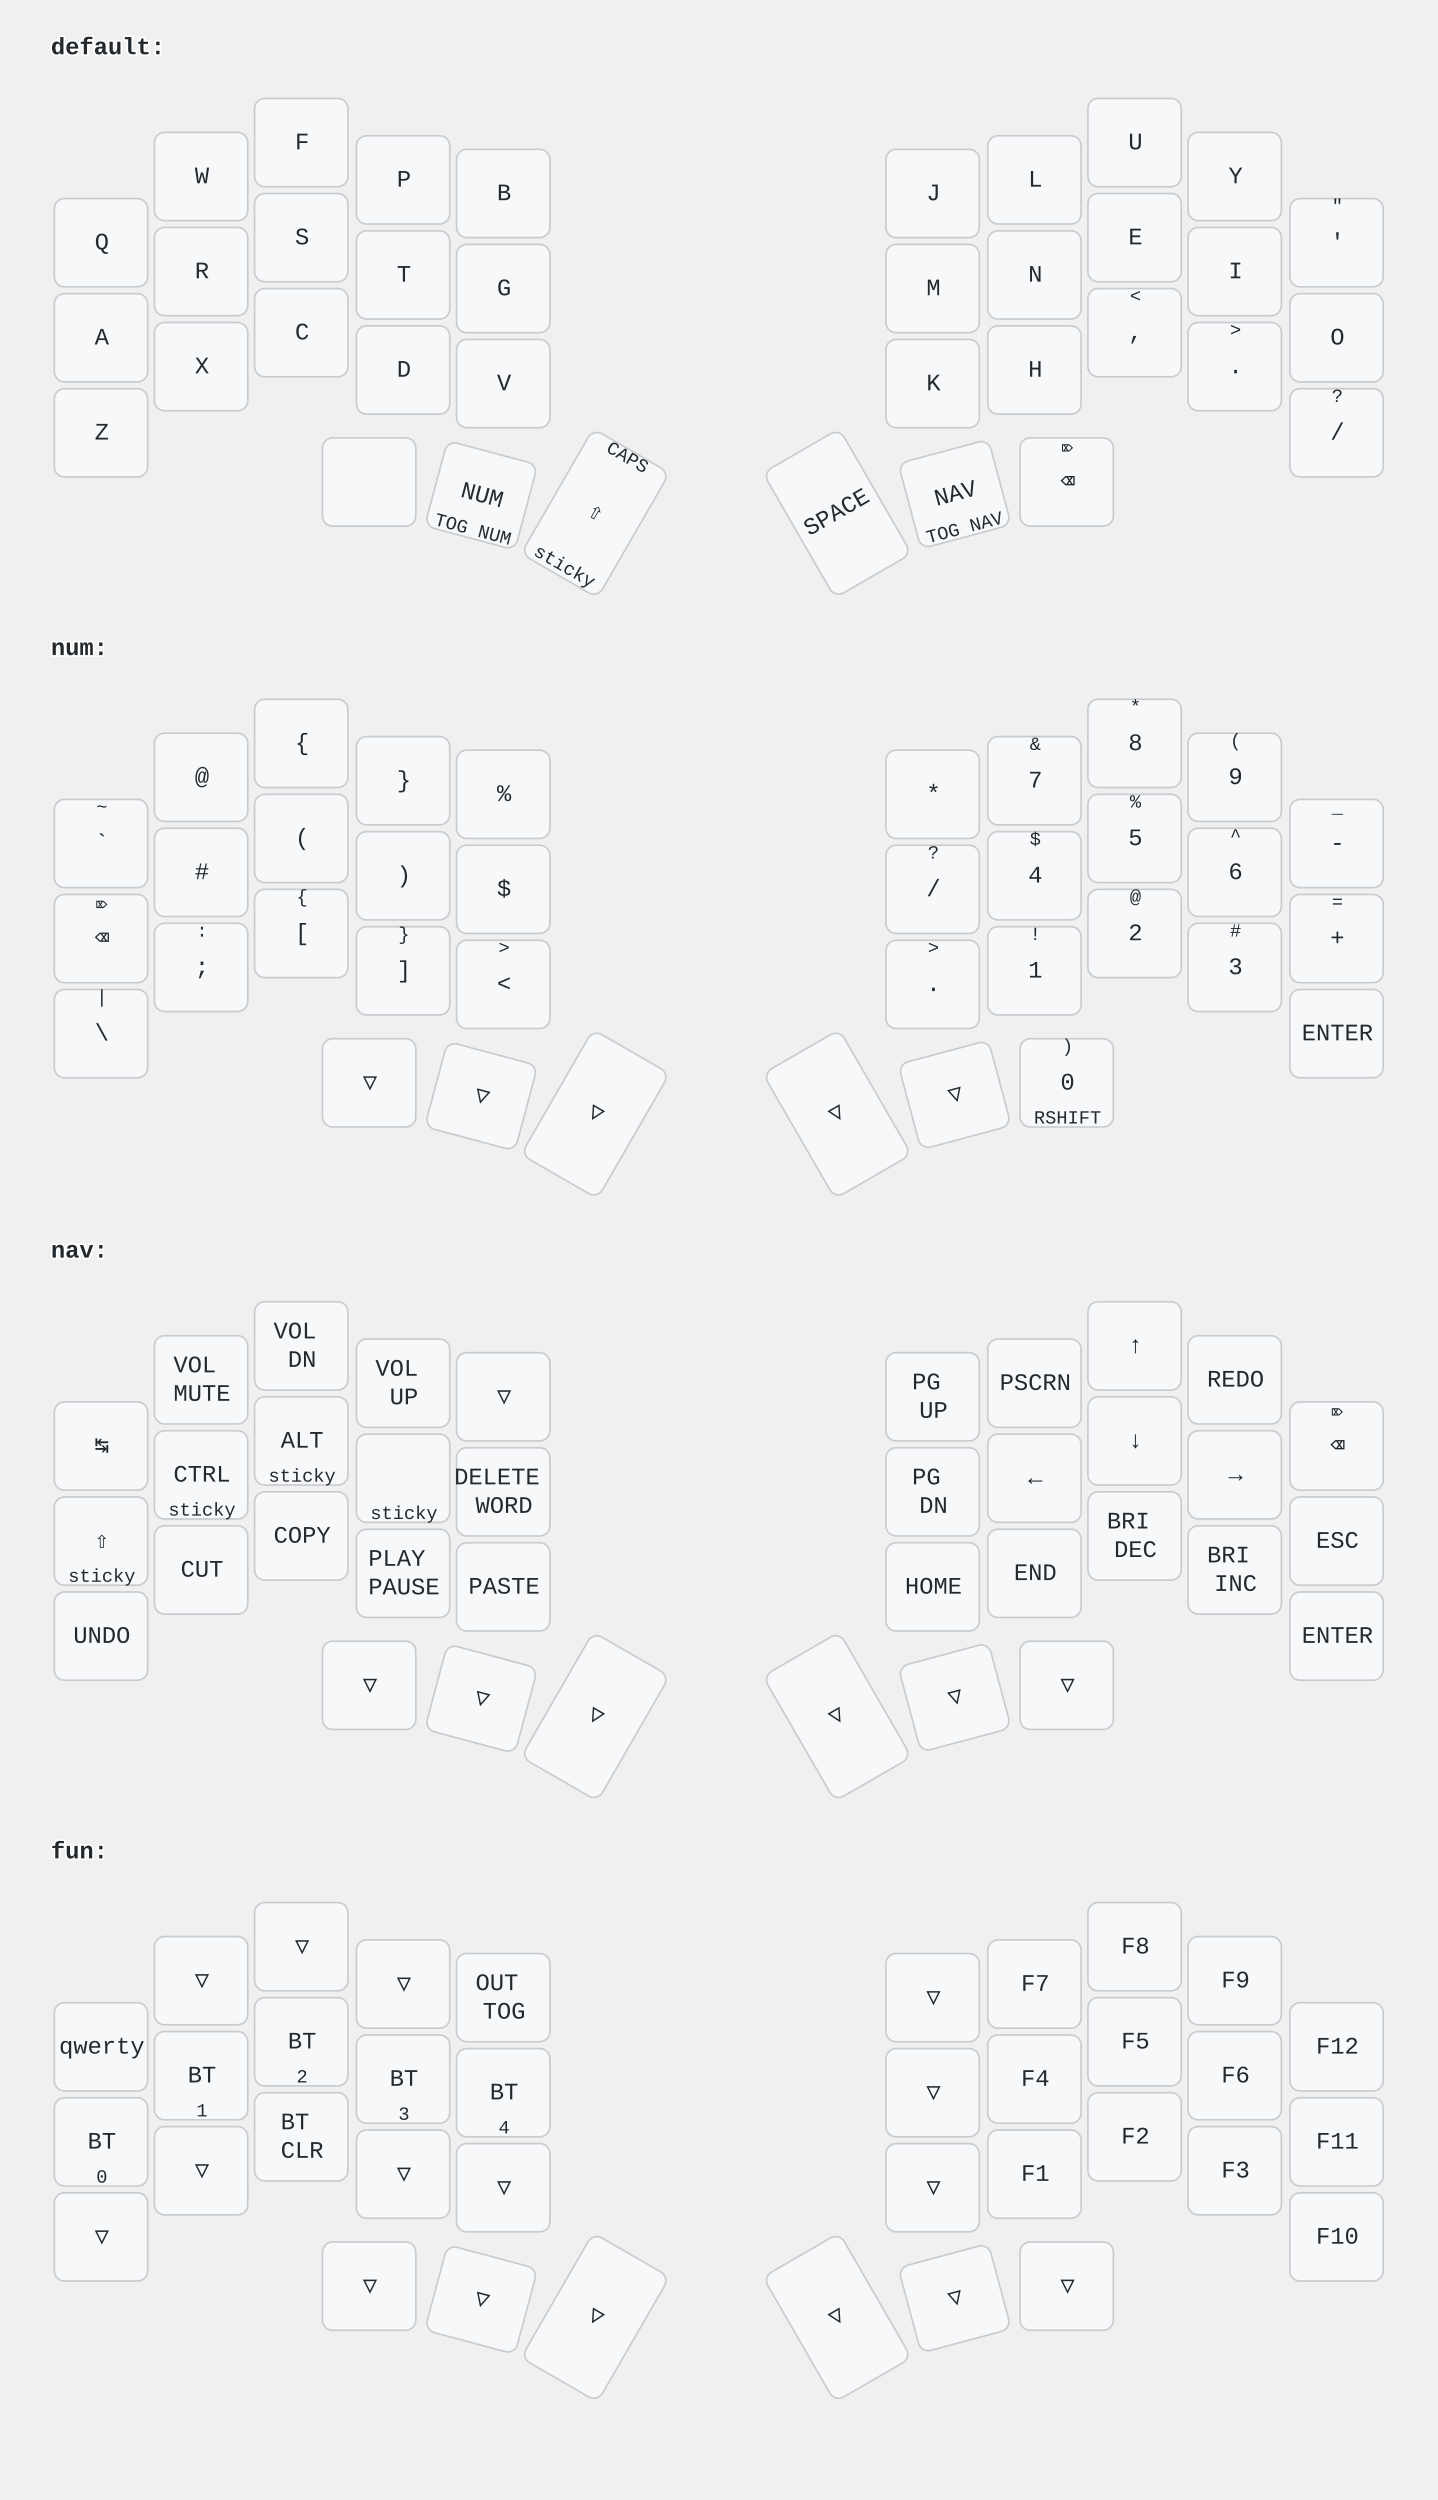
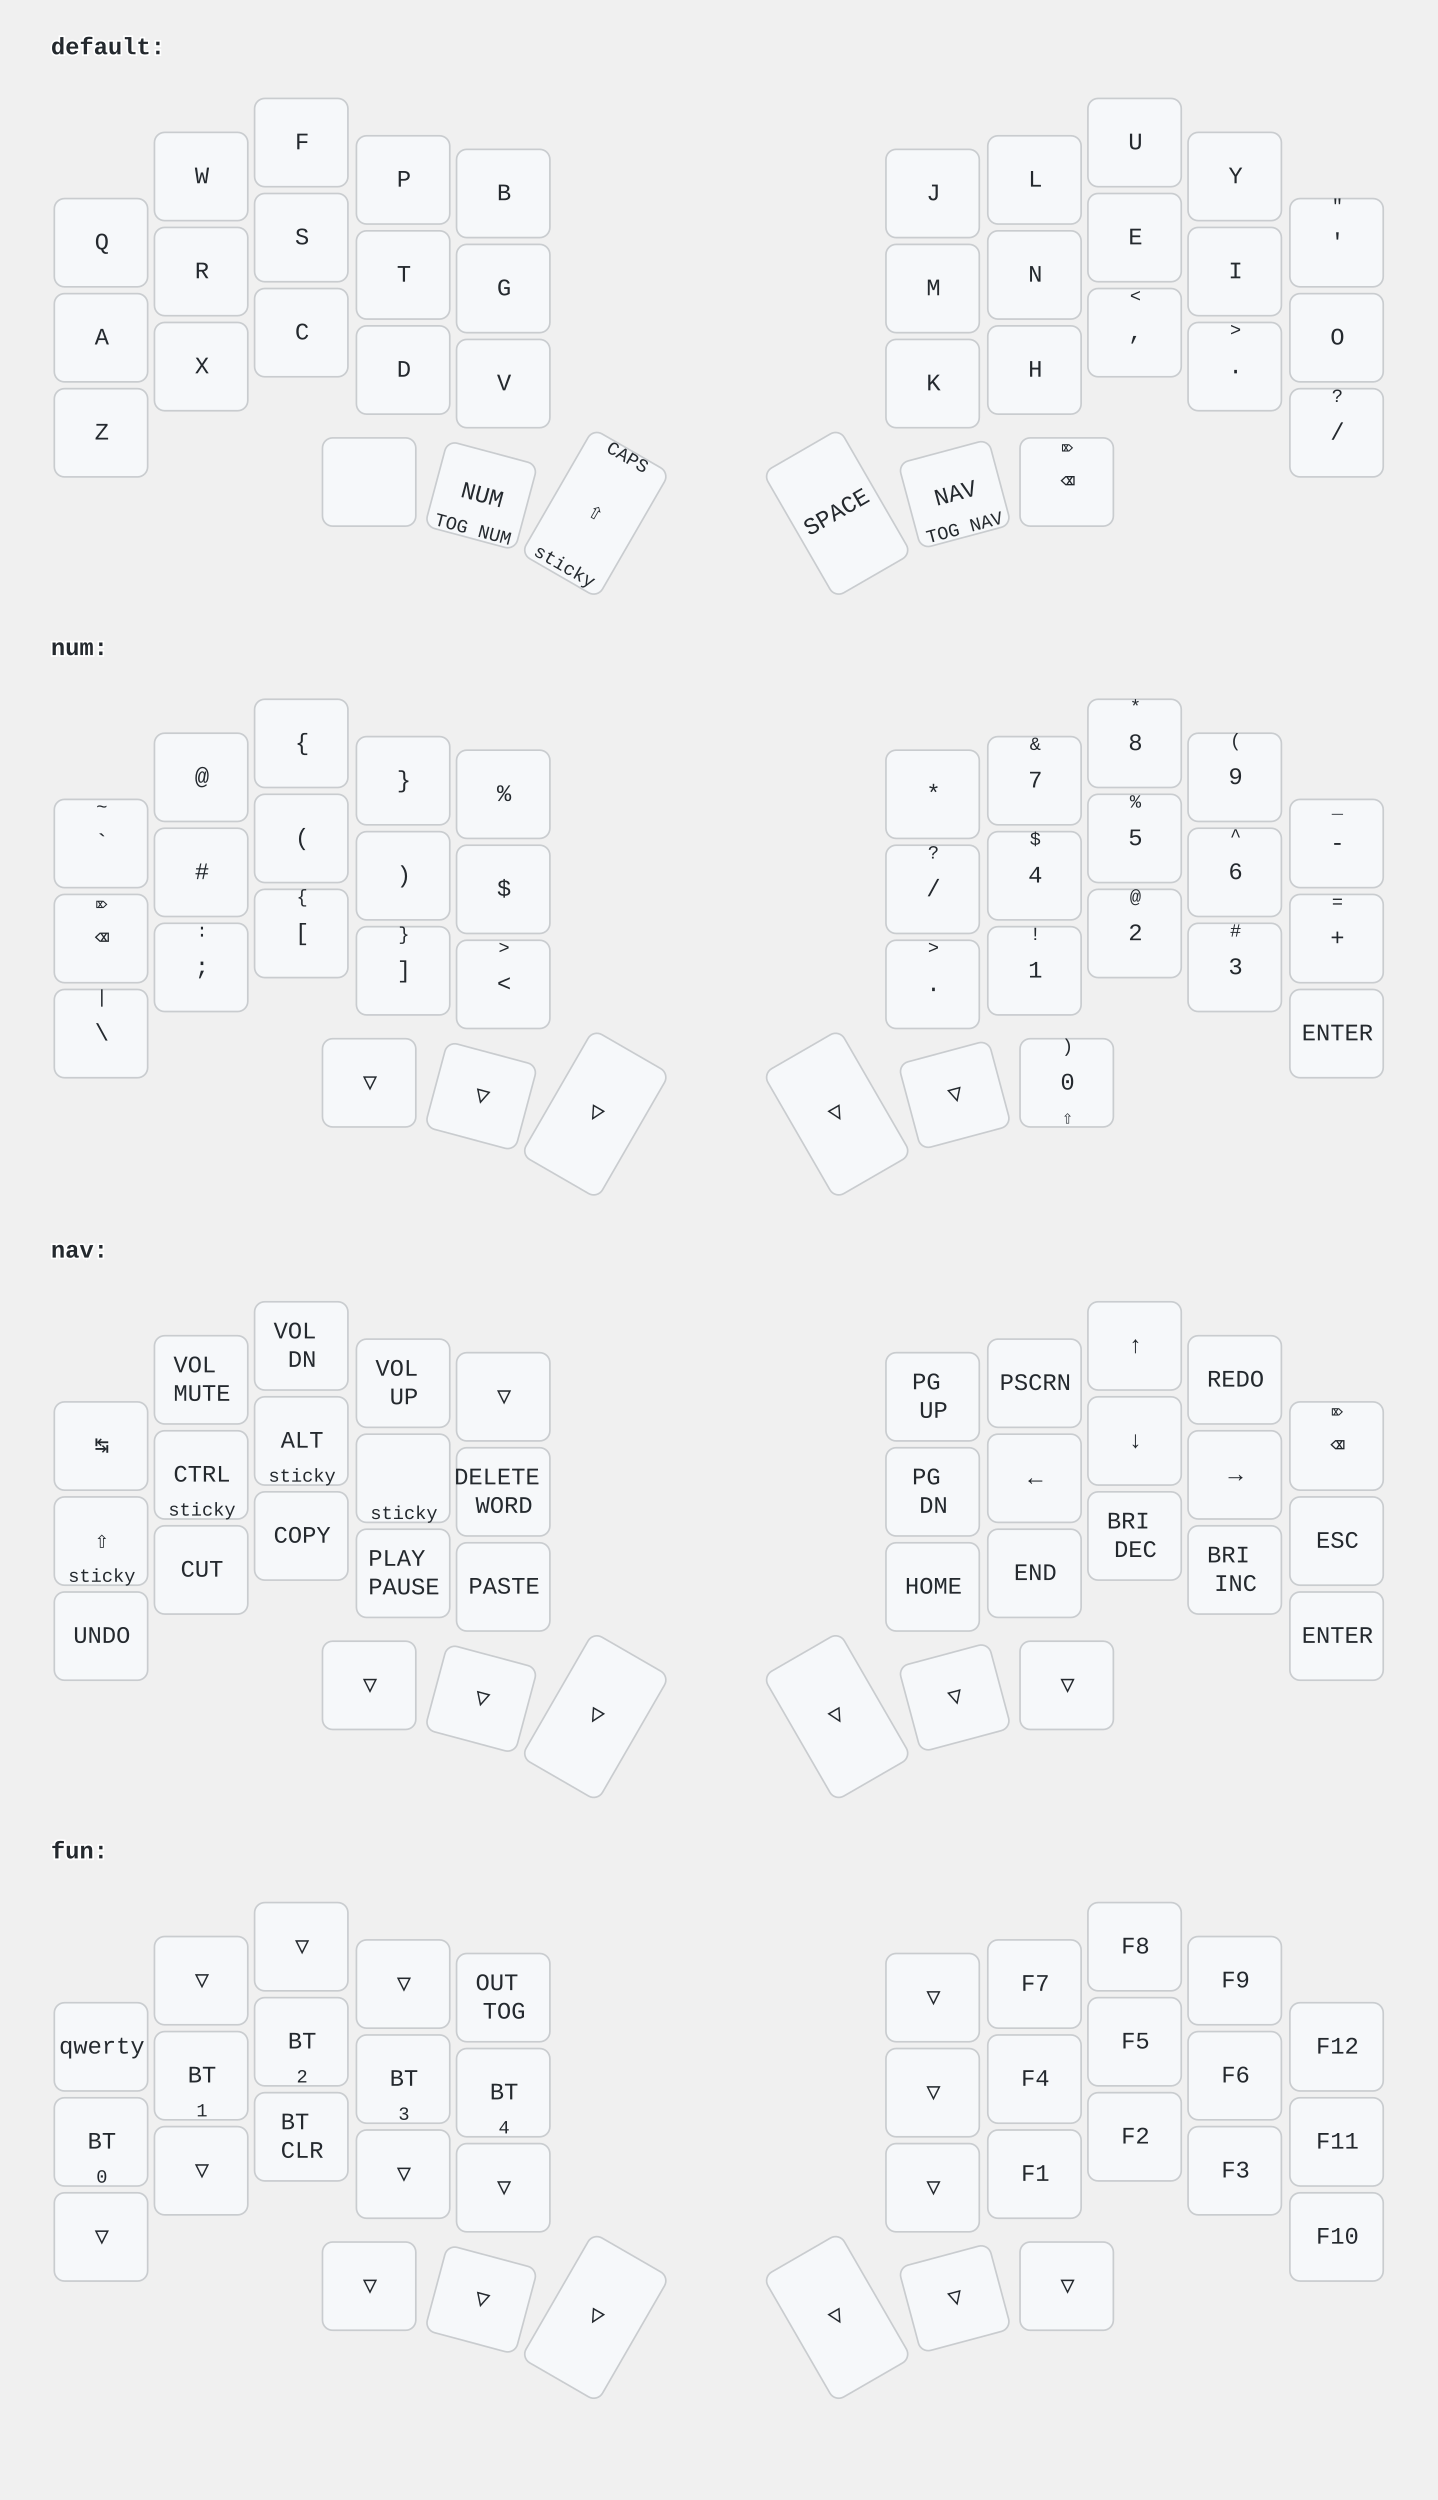
<svg xmlns="http://www.w3.org/2000/svg" xmlns:xlink="http://www.w3.org/1999/xlink" width="847" height="1473" viewBox="0 0 847 1473" class="keymap">
  <defs>/* start glyphs */
<svg id="mdil:menu">
      <svg id="mdil-menu" viewBox="0 0 24 24">
        <path d="M3,8V7H20V8H3M20,12V13H3V12H20M3,17H20V18H3V17Z" />
      </svg>
    </svg>
  </defs>/* end glyphs */
<style>/* font and background color specifications */
svg {
    font-family: SFMono-Regular,Consolas,Liberation Mono,Menlo,monospace;
    font-size: 14px;
    font-kerning: normal;
    text-rendering: optimizeLegibility;
    fill: #24292e;
}

/* default key styling */
rect {
    fill: #f6f8fa;
    stroke: #c9cccf;
    stroke-width: 1;
}

/* color accent for combo boxes */
rect.combo {
    fill: #cdf;
}

/* color accent for held keys */
rect.held, rect.combo.held {
    fill: #fdd;
}

/* color accent for ghost (optional) keys */
rect.ghost, rect.combo.ghost {
    fill: #ddd;
}

text {
    text-anchor: middle;
    dominant-baseline: middle;
}

/* styling for layer labels */
text.label {
    font-weight: bold;
    text-anchor: start;
    stroke: white;
    stroke-width: 2;
    paint-order: stroke;
}

/* styling for combo tap, and key hold/shifted label text */
text.combo, text.hold, text.shifted {
    font-size: 11px;
}

text.hold {
    text-anchor: middle;
    dominant-baseline: auto;
}

text.shifted {
    text-anchor: middle;
    dominant-baseline: hanging;
}

/* styling for hold/shifted label text in combo box */
text.combo.hold, text.combo.shifted {
    font-size: 8px;
}

/* styling for combo dendrons */
path {
    stroke-width: 1;
    stroke: gray;
    fill: none;
}
</style>
  <g transform="translate(30, 0)" class="layer-default">
    <text x="0" y="28" class="label">default:</text>
    <g transform="translate(0, 56)">
      <g transform="translate(30, 87)" class="key keypos-0">
        <rect rx="6" ry="6" x="-28" y="-26" width="55" height="52" class="key" />
        <text x="0" y="0" class="key tap">Q</text>
      </g>
      <g transform="translate(89, 48)" class="key keypos-1">
        <rect rx="6" ry="6" x="-28" y="-26" width="55" height="52" class="key" />
        <text x="0" y="0" class="key tap">W</text>
      </g>
      <g transform="translate(148, 28)" class="key keypos-2">
        <rect rx="6" ry="6" x="-28" y="-26" width="55" height="52" class="key" />
        <text x="0" y="0" class="key tap">F</text>
      </g>
      <g transform="translate(208, 50)" class="key keypos-3">
        <rect rx="6" ry="6" x="-28" y="-26" width="55" height="52" class="key" />
        <text x="0" y="0" class="key tap">P</text>
      </g>
      <g transform="translate(267, 58)" class="key keypos-4">
        <rect rx="6" ry="6" x="-28" y="-26" width="55" height="52" class="key" />
        <text x="0" y="0" class="key tap">B</text>
      </g>
      <g transform="translate(520, 58)" class="key keypos-5">
        <rect rx="6" ry="6" x="-28" y="-26" width="55" height="52" class="key" />
        <text x="0" y="0" class="key tap">J</text>
      </g>
      <g transform="translate(580, 50)" class="key keypos-6">
        <rect rx="6" ry="6" x="-28" y="-26" width="55" height="52" class="key" />
        <text x="0" y="0" class="key tap">L</text>
      </g>
      <g transform="translate(639, 28)" class="key keypos-7">
        <rect rx="6" ry="6" x="-28" y="-26" width="55" height="52" class="key" />
        <text x="0" y="0" class="key tap">U</text>
      </g>
      <g transform="translate(698, 48)" class="key keypos-8">
        <rect rx="6" ry="6" x="-28" y="-26" width="55" height="52" class="key" />
        <text x="0" y="0" class="key tap">Y</text>
      </g>
      <g transform="translate(758, 87)" class="key keypos-9">
        <rect rx="6" ry="6" x="-28" y="-26" width="55" height="52" class="key" />
        <text x="0" y="0" class="key tap">'</text>
        <text x="0" y="-24" class="key shifted">"</text>
      </g>
      <g transform="translate(30, 143)" class="key keypos-10">
        <rect rx="6" ry="6" x="-28" y="-26" width="55" height="52" class="key" />
        <text x="0" y="0" class="key tap">A</text>
      </g>
      <g transform="translate(89, 104)" class="key keypos-11">
        <rect rx="6" ry="6" x="-28" y="-26" width="55" height="52" class="key" />
        <text x="0" y="0" class="key tap">R</text>
      </g>
      <g transform="translate(148, 84)" class="key keypos-12">
        <rect rx="6" ry="6" x="-28" y="-26" width="55" height="52" class="key" />
        <text x="0" y="0" class="key tap">S</text>
      </g>
      <g transform="translate(208, 106)" class="key keypos-13">
        <rect rx="6" ry="6" x="-28" y="-26" width="55" height="52" class="key" />
        <text x="0" y="0" class="key tap">T</text>
      </g>
      <g transform="translate(267, 114)" class="key keypos-14">
        <rect rx="6" ry="6" x="-28" y="-26" width="55" height="52" class="key" />
        <text x="0" y="0" class="key tap">G</text>
      </g>
      <g transform="translate(520, 114)" class="key keypos-15">
        <rect rx="6" ry="6" x="-28" y="-26" width="55" height="52" class="key" />
        <text x="0" y="0" class="key tap">M</text>
      </g>
      <g transform="translate(580, 106)" class="key keypos-16">
        <rect rx="6" ry="6" x="-28" y="-26" width="55" height="52" class="key" />
        <text x="0" y="0" class="key tap">N</text>
      </g>
      <g transform="translate(639, 84)" class="key keypos-17">
        <rect rx="6" ry="6" x="-28" y="-26" width="55" height="52" class="key" />
        <text x="0" y="0" class="key tap">E</text>
      </g>
      <g transform="translate(698, 104)" class="key keypos-18">
        <rect rx="6" ry="6" x="-28" y="-26" width="55" height="52" class="key" />
        <text x="0" y="0" class="key tap">I</text>
      </g>
      <g transform="translate(758, 143)" class="key keypos-19">
        <rect rx="6" ry="6" x="-28" y="-26" width="55" height="52" class="key" />
        <text x="0" y="0" class="key tap">O</text>
      </g>
      <g transform="translate(30, 199)" class="key keypos-20">
        <rect rx="6" ry="6" x="-28" y="-26" width="55" height="52" class="key" />
        <text x="0" y="0" class="key tap">Z</text>
      </g>
      <g transform="translate(89, 160)" class="key keypos-21">
        <rect rx="6" ry="6" x="-28" y="-26" width="55" height="52" class="key" />
        <text x="0" y="0" class="key tap">X</text>
      </g>
      <g transform="translate(148, 140)" class="key keypos-22">
        <rect rx="6" ry="6" x="-28" y="-26" width="55" height="52" class="key" />
        <text x="0" y="0" class="key tap">C</text>
      </g>
      <g transform="translate(208, 162)" class="key keypos-23">
        <rect rx="6" ry="6" x="-28" y="-26" width="55" height="52" class="key" />
        <text x="0" y="0" class="key tap">D</text>
      </g>
      <g transform="translate(267, 170)" class="key keypos-24">
        <rect rx="6" ry="6" x="-28" y="-26" width="55" height="52" class="key" />
        <text x="0" y="0" class="key tap">V</text>
      </g>
      <g transform="translate(520, 170)" class="key keypos-25">
        <rect rx="6" ry="6" x="-28" y="-26" width="55" height="52" class="key" />
        <text x="0" y="0" class="key tap">K</text>
      </g>
      <g transform="translate(580, 162)" class="key keypos-26">
        <rect rx="6" ry="6" x="-28" y="-26" width="55" height="52" class="key" />
        <text x="0" y="0" class="key tap">H</text>
      </g>
      <g transform="translate(639, 140)" class="key keypos-27">
        <rect rx="6" ry="6" x="-28" y="-26" width="55" height="52" class="key" />
        <text x="0" y="0" class="key tap">,</text>
        <text x="0" y="-24" class="key shifted">&lt;</text>
      </g>
      <g transform="translate(698, 160)" class="key keypos-28">
        <rect rx="6" ry="6" x="-28" y="-26" width="55" height="52" class="key" />
        <text x="0" y="0" class="key tap">.</text>
        <text x="0" y="-24" class="key shifted">&gt;</text>
      </g>
      <g transform="translate(758, 199)" class="key keypos-29">
        <rect rx="6" ry="6" x="-28" y="-26" width="55" height="52" class="key" />
        <text x="0" y="0" class="key tap">/</text>
        <text x="0" y="-24" class="key shifted">?</text>
      </g>
      <g transform="translate(188, 228)" class="key keypos-30">
        <rect rx="6" ry="6" x="-28" y="-26" width="55" height="52" class="key" />
        <use href="#mdil:menu" xlink:href="#mdil:menu" x="-7" y="-7" height="14" width="14.0" class="key tap glyph mdil:menu" />
      </g>
      <g transform="translate(254, 236) rotate(15.0)" class="key keypos-31">
        <rect rx="6" ry="6" x="-28" y="-26" width="55" height="52" class="key" />
        <text x="0" y="0" class="key tap">NUM</text>
        <text x="0" y="24" class="key hold">TOG NUM</text>
      </g>
      <g transform="translate(321, 246) rotate(30.0)" class="key keypos-32">
        <rect rx="6" ry="6" x="-26" y="-42" width="52" height="85" class="key" />
        <text x="0" y="0" class="key tap">⇧</text>
        <text x="0" y="40" class="key hold">sticky</text>
        <text x="0" y="-40" class="key shifted">CAPS</text>
      </g>
      <g transform="translate(463, 246) rotate(-30.0)" class="key keypos-33">
        <rect rx="6" ry="6" x="-26" y="-42" width="52" height="85" class="key" />
        <text x="0" y="0" class="key tap">SPACE</text>
      </g>
      <g transform="translate(533, 235) rotate(-15.0)" class="key keypos-34">
        <rect rx="6" ry="6" x="-28" y="-26" width="55" height="52" class="key" />
        <text x="0" y="0" class="key tap">NAV</text>
        <text x="0" y="24" class="key hold">TOG NAV</text>
      </g>
      <g transform="translate(599, 228)" class="key keypos-35">
        <rect rx="6" ry="6" x="-28" y="-26" width="55" height="52" class="key" />
        <text x="0" y="0" class="key tap">⌫</text>
        <text x="0" y="-24" class="key shifted">⌦</text>
      </g>
    </g>
  </g>
  <g transform="translate(30, 354)" class="layer-num">
    <text x="0" y="28" class="label">num:</text>
    <g transform="translate(0, 56)">
      <g transform="translate(30, 87)" class="key keypos-0">
        <rect rx="6" ry="6" x="-28" y="-26" width="55" height="52" class="key" />
        <text x="0" y="0" class="key tap">`</text>
        <text x="0" y="-24" class="key shifted">~</text>
      </g>
      <g transform="translate(89, 48)" class="key keypos-1">
        <rect rx="6" ry="6" x="-28" y="-26" width="55" height="52" class="key" />
        <text x="0" y="0" class="key tap">@</text>
      </g>
      <g transform="translate(148, 28)" class="key keypos-2">
        <rect rx="6" ry="6" x="-28" y="-26" width="55" height="52" class="key" />
        <text x="0" y="0" class="key tap">{</text>
      </g>
      <g transform="translate(208, 50)" class="key keypos-3">
        <rect rx="6" ry="6" x="-28" y="-26" width="55" height="52" class="key" />
        <text x="0" y="0" class="key tap">}</text>
      </g>
      <g transform="translate(267, 58)" class="key keypos-4">
        <rect rx="6" ry="6" x="-28" y="-26" width="55" height="52" class="key" />
        <text x="0" y="0" class="key tap">%</text>
      </g>
      <g transform="translate(520, 58)" class="key keypos-5">
        <rect rx="6" ry="6" x="-28" y="-26" width="55" height="52" class="key" />
        <text x="0" y="0" class="key tap">*</text>
      </g>
      <g transform="translate(580, 50)" class="key keypos-6">
        <rect rx="6" ry="6" x="-28" y="-26" width="55" height="52" class="key" />
        <text x="0" y="0" class="key tap">7</text>
        <text x="0" y="-24" class="key shifted">&amp;</text>
      </g>
      <g transform="translate(639, 28)" class="key keypos-7">
        <rect rx="6" ry="6" x="-28" y="-26" width="55" height="52" class="key" />
        <text x="0" y="0" class="key tap">8</text>
        <text x="0" y="-24" class="key shifted">*</text>
      </g>
      <g transform="translate(698, 48)" class="key keypos-8">
        <rect rx="6" ry="6" x="-28" y="-26" width="55" height="52" class="key" />
        <text x="0" y="0" class="key tap">9</text>
        <text x="0" y="-24" class="key shifted">(</text>
      </g>
      <g transform="translate(758, 87)" class="key keypos-9">
        <rect rx="6" ry="6" x="-28" y="-26" width="55" height="52" class="key" />
        <text x="0" y="0" class="key tap">-</text>
        <text x="0" y="-24" class="key shifted">_</text>
      </g>
      <g transform="translate(30, 143)" class="key keypos-10">
        <rect rx="6" ry="6" x="-28" y="-26" width="55" height="52" class="key" />
        <text x="0" y="0" class="key tap">⌫</text>
        <text x="0" y="-24" class="key shifted">⌦</text>
      </g>
      <g transform="translate(89, 104)" class="key keypos-11">
        <rect rx="6" ry="6" x="-28" y="-26" width="55" height="52" class="key" />
        <text x="0" y="0" class="key tap">#</text>
      </g>
      <g transform="translate(148, 84)" class="key keypos-12">
        <rect rx="6" ry="6" x="-28" y="-26" width="55" height="52" class="key" />
        <text x="0" y="0" class="key tap">(</text>
      </g>
      <g transform="translate(208, 106)" class="key keypos-13">
        <rect rx="6" ry="6" x="-28" y="-26" width="55" height="52" class="key" />
        <text x="0" y="0" class="key tap">)</text>
      </g>
      <g transform="translate(267, 114)" class="key keypos-14">
        <rect rx="6" ry="6" x="-28" y="-26" width="55" height="52" class="key" />
        <text x="0" y="0" class="key tap">$</text>
      </g>
      <g transform="translate(520, 114)" class="key keypos-15">
        <rect rx="6" ry="6" x="-28" y="-26" width="55" height="52" class="key" />
        <text x="0" y="0" class="key tap">/</text>
        <text x="0" y="-24" class="key shifted">?</text>
      </g>
      <g transform="translate(580, 106)" class="key keypos-16">
        <rect rx="6" ry="6" x="-28" y="-26" width="55" height="52" class="key" />
        <text x="0" y="0" class="key tap">4</text>
        <text x="0" y="-24" class="key shifted">$</text>
      </g>
      <g transform="translate(639, 84)" class="key keypos-17">
        <rect rx="6" ry="6" x="-28" y="-26" width="55" height="52" class="key" />
        <text x="0" y="0" class="key tap">5</text>
        <text x="0" y="-24" class="key shifted">%</text>
      </g>
      <g transform="translate(698, 104)" class="key keypos-18">
        <rect rx="6" ry="6" x="-28" y="-26" width="55" height="52" class="key" />
        <text x="0" y="0" class="key tap">6</text>
        <text x="0" y="-24" class="key shifted">^</text>
      </g>
      <g transform="translate(758, 143)" class="key keypos-19">
        <rect rx="6" ry="6" x="-28" y="-26" width="55" height="52" class="key" />
        <text x="0" y="0" class="key tap">+</text>
        <text x="0" y="-24" class="key shifted">=</text>
      </g>
      <g transform="translate(30, 199)" class="key keypos-20">
        <rect rx="6" ry="6" x="-28" y="-26" width="55" height="52" class="key" />
        <text x="0" y="0" class="key tap">\</text>
        <text x="0" y="-24" class="key shifted">|</text>
      </g>
      <g transform="translate(89, 160)" class="key keypos-21">
        <rect rx="6" ry="6" x="-28" y="-26" width="55" height="52" class="key" />
        <text x="0" y="0" class="key tap">;</text>
        <text x="0" y="-24" class="key shifted">:</text>
      </g>
      <g transform="translate(148, 140)" class="key keypos-22">
        <rect rx="6" ry="6" x="-28" y="-26" width="55" height="52" class="key" />
        <text x="0" y="0" class="key tap">[</text>
        <text x="0" y="-24" class="key shifted">{</text>
      </g>
      <g transform="translate(208, 162)" class="key keypos-23">
        <rect rx="6" ry="6" x="-28" y="-26" width="55" height="52" class="key" />
        <text x="0" y="0" class="key tap">]</text>
        <text x="0" y="-24" class="key shifted">}</text>
      </g>
      <g transform="translate(267, 170)" class="key keypos-24">
        <rect rx="6" ry="6" x="-28" y="-26" width="55" height="52" class="key" />
        <text x="0" y="0" class="key tap">&lt;</text>
        <text x="0" y="-24" class="key shifted">&gt;</text>
      </g>
      <g transform="translate(520, 170)" class="key keypos-25">
        <rect rx="6" ry="6" x="-28" y="-26" width="55" height="52" class="key" />
        <text x="0" y="0" class="key tap">.</text>
        <text x="0" y="-24" class="key shifted">&gt;</text>
      </g>
      <g transform="translate(580, 162)" class="key keypos-26">
        <rect rx="6" ry="6" x="-28" y="-26" width="55" height="52" class="key" />
        <text x="0" y="0" class="key tap">1</text>
        <text x="0" y="-24" class="key shifted">!</text>
      </g>
      <g transform="translate(639, 140)" class="key keypos-27">
        <rect rx="6" ry="6" x="-28" y="-26" width="55" height="52" class="key" />
        <text x="0" y="0" class="key tap">2</text>
        <text x="0" y="-24" class="key shifted">@</text>
      </g>
      <g transform="translate(698, 160)" class="key keypos-28">
        <rect rx="6" ry="6" x="-28" y="-26" width="55" height="52" class="key" />
        <text x="0" y="0" class="key tap">3</text>
        <text x="0" y="-24" class="key shifted">#</text>
      </g>
      <g transform="translate(758, 199)" class="key keypos-29">
        <rect rx="6" ry="6" x="-28" y="-26" width="55" height="52" class="key" />
        <text x="0" y="0" class="key tap">ENTER</text>
      </g>
      <g transform="translate(188, 228)" class="key trans keypos-30">
        <rect rx="6" ry="6" x="-28" y="-26" width="55" height="52" class="key trans" />
        <text x="0" y="0" class="key trans tap">▽</text>
      </g>
      <g transform="translate(254, 236) rotate(15.0)" class="key trans keypos-31">
        <rect rx="6" ry="6" x="-28" y="-26" width="55" height="52" class="key trans" />
        <text x="0" y="0" class="key trans tap">▽</text>
      </g>
      <g transform="translate(321, 246) rotate(30.0)" class="key trans keypos-32">
        <rect rx="6" ry="6" x="-26" y="-42" width="52" height="85" class="key trans" />
        <text x="0" y="0" class="key trans tap">▽</text>
      </g>
      <g transform="translate(463, 246) rotate(-30.0)" class="key trans keypos-33">
        <rect rx="6" ry="6" x="-26" y="-42" width="52" height="85" class="key trans" />
        <text x="0" y="0" class="key trans tap">▽</text>
      </g>
      <g transform="translate(533, 235) rotate(-15.0)" class="key trans keypos-34">
        <rect rx="6" ry="6" x="-28" y="-26" width="55" height="52" class="key trans" />
        <text x="0" y="0" class="key trans tap">▽</text>
      </g>
      <g transform="translate(599, 228)" class="key keypos-35">
        <rect rx="6" ry="6" x="-28" y="-26" width="55" height="52" class="key" />
        <text x="0" y="0" class="key tap">0</text>
-         <text x="0" y="24" class="key hold">RSHIFT</text>
+         <text x="0" y="24" class="key hold">⇧</text>
        <text x="0" y="-24" class="key shifted">)</text>
      </g>
    </g>
  </g>
  <g transform="translate(30, 709)" class="layer-nav">
    <text x="0" y="28" class="label">nav:</text>
    <g transform="translate(0, 56)">
      <g transform="translate(30, 87)" class="key keypos-0">
        <rect rx="6" ry="6" x="-28" y="-26" width="55" height="52" class="key" />
        <text x="0" y="0" class="key tap">↹</text>
      </g>
      <g transform="translate(89, 48)" class="key keypos-1">
        <rect rx="6" ry="6" x="-28" y="-26" width="55" height="52" class="key" />
        <text x="0" y="0" class="key tap">
          <tspan x="0" dy="-0.6em">VOL</tspan>
          <tspan x="0" dy="1.2em">MUTE</tspan>
        </text>
      </g>
      <g transform="translate(148, 28)" class="key keypos-2">
        <rect rx="6" ry="6" x="-28" y="-26" width="55" height="52" class="key" />
        <text x="0" y="0" class="key tap">
          <tspan x="0" dy="-0.6em">VOL</tspan>
          <tspan x="0" dy="1.2em">DN</tspan>
        </text>
      </g>
      <g transform="translate(208, 50)" class="key keypos-3">
        <rect rx="6" ry="6" x="-28" y="-26" width="55" height="52" class="key" />
        <text x="0" y="0" class="key tap">
          <tspan x="0" dy="-0.6em">VOL</tspan>
          <tspan x="0" dy="1.2em">UP</tspan>
        </text>
      </g>
      <g transform="translate(267, 58)" class="key trans keypos-4">
        <rect rx="6" ry="6" x="-28" y="-26" width="55" height="52" class="key trans" />
        <text x="0" y="0" class="key trans tap">▽</text>
      </g>
      <g transform="translate(520, 58)" class="key keypos-5">
        <rect rx="6" ry="6" x="-28" y="-26" width="55" height="52" class="key" />
        <text x="0" y="0" class="key tap">
          <tspan x="0" dy="-0.6em">PG</tspan>
          <tspan x="0" dy="1.2em">UP</tspan>
        </text>
      </g>
      <g transform="translate(580, 50)" class="key keypos-6">
        <rect rx="6" ry="6" x="-28" y="-26" width="55" height="52" class="key" />
        <text x="0" y="0" class="key tap">PSCRN</text>
      </g>
      <g transform="translate(639, 28)" class="key keypos-7">
        <rect rx="6" ry="6" x="-28" y="-26" width="55" height="52" class="key" />
        <text x="0" y="0" class="key tap">↑</text>
      </g>
      <g transform="translate(698, 48)" class="key keypos-8">
        <rect rx="6" ry="6" x="-28" y="-26" width="55" height="52" class="key" />
        <text x="0" y="0" class="key tap">REDO</text>
      </g>
      <g transform="translate(758, 87)" class="key keypos-9">
        <rect rx="6" ry="6" x="-28" y="-26" width="55" height="52" class="key" />
        <text x="0" y="0" class="key tap">⌫</text>
        <text x="0" y="-24" class="key shifted">⌦</text>
      </g>
      <g transform="translate(30, 143)" class="key keypos-10">
        <rect rx="6" ry="6" x="-28" y="-26" width="55" height="52" class="key" />
        <text x="0" y="0" class="key tap">⇧</text>
        <text x="0" y="24" class="key hold">sticky</text>
      </g>
      <g transform="translate(89, 104)" class="key keypos-11">
        <rect rx="6" ry="6" x="-28" y="-26" width="55" height="52" class="key" />
        <text x="0" y="0" class="key tap">CTRL</text>
        <text x="0" y="24" class="key hold">sticky</text>
      </g>
      <g transform="translate(148, 84)" class="key keypos-12">
        <rect rx="6" ry="6" x="-28" y="-26" width="55" height="52" class="key" />
        <text x="0" y="0" class="key tap">ALT</text>
        <text x="0" y="24" class="key hold">sticky</text>
      </g>
      <g transform="translate(208, 106)" class="key keypos-13">
        <rect rx="6" ry="6" x="-28" y="-26" width="55" height="52" class="key" />
        <use href="#mdil:menu" xlink:href="#mdil:menu" x="-7" y="-7" height="14" width="14.0" class="key tap glyph mdil:menu" />
        <text x="0" y="24" class="key hold">sticky</text>
      </g>
      <g transform="translate(267, 114)" class="key keypos-14">
        <rect rx="6" ry="6" x="-28" y="-26" width="55" height="52" class="key" />
        <text x="0" y="0" class="key tap">
          <tspan x="0" dy="-0.6em">DELETE</tspan>
          <tspan x="0" dy="1.2em">WORD</tspan>
        </text>
      </g>
      <g transform="translate(520, 114)" class="key keypos-15">
        <rect rx="6" ry="6" x="-28" y="-26" width="55" height="52" class="key" />
        <text x="0" y="0" class="key tap">
          <tspan x="0" dy="-0.6em">PG</tspan>
          <tspan x="0" dy="1.2em">DN</tspan>
        </text>
      </g>
      <g transform="translate(580, 106)" class="key keypos-16">
        <rect rx="6" ry="6" x="-28" y="-26" width="55" height="52" class="key" />
        <text x="0" y="0" class="key tap">←</text>
      </g>
      <g transform="translate(639, 84)" class="key keypos-17">
        <rect rx="6" ry="6" x="-28" y="-26" width="55" height="52" class="key" />
        <text x="0" y="0" class="key tap">↓</text>
      </g>
      <g transform="translate(698, 104)" class="key keypos-18">
        <rect rx="6" ry="6" x="-28" y="-26" width="55" height="52" class="key" />
        <text x="0" y="0" class="key tap">→</text>
      </g>
      <g transform="translate(758, 143)" class="key keypos-19">
        <rect rx="6" ry="6" x="-28" y="-26" width="55" height="52" class="key" />
        <text x="0" y="0" class="key tap">ESC</text>
      </g>
      <g transform="translate(30, 199)" class="key keypos-20">
        <rect rx="6" ry="6" x="-28" y="-26" width="55" height="52" class="key" />
        <text x="0" y="0" class="key tap">UNDO</text>
      </g>
      <g transform="translate(89, 160)" class="key keypos-21">
        <rect rx="6" ry="6" x="-28" y="-26" width="55" height="52" class="key" />
        <text x="0" y="0" class="key tap">CUT</text>
      </g>
      <g transform="translate(148, 140)" class="key keypos-22">
        <rect rx="6" ry="6" x="-28" y="-26" width="55" height="52" class="key" />
        <text x="0" y="0" class="key tap">COPY</text>
      </g>
      <g transform="translate(208, 162)" class="key keypos-23">
        <rect rx="6" ry="6" x="-28" y="-26" width="55" height="52" class="key" />
        <text x="0" y="0" class="key tap">
          <tspan x="0" dy="-0.6em">PLAY</tspan>
          <tspan x="0" dy="1.2em">PAUSE</tspan>
        </text>
      </g>
      <g transform="translate(267, 170)" class="key keypos-24">
        <rect rx="6" ry="6" x="-28" y="-26" width="55" height="52" class="key" />
        <text x="0" y="0" class="key tap">PASTE</text>
      </g>
      <g transform="translate(520, 170)" class="key keypos-25">
        <rect rx="6" ry="6" x="-28" y="-26" width="55" height="52" class="key" />
        <text x="0" y="0" class="key tap">HOME</text>
      </g>
      <g transform="translate(580, 162)" class="key keypos-26">
        <rect rx="6" ry="6" x="-28" y="-26" width="55" height="52" class="key" />
        <text x="0" y="0" class="key tap">END</text>
      </g>
      <g transform="translate(639, 140)" class="key keypos-27">
        <rect rx="6" ry="6" x="-28" y="-26" width="55" height="52" class="key" />
        <text x="0" y="0" class="key tap">
          <tspan x="0" dy="-0.6em">BRI</tspan>
          <tspan x="0" dy="1.2em">DEC</tspan>
        </text>
      </g>
      <g transform="translate(698, 160)" class="key keypos-28">
        <rect rx="6" ry="6" x="-28" y="-26" width="55" height="52" class="key" />
        <text x="0" y="0" class="key tap">
          <tspan x="0" dy="-0.6em">BRI</tspan>
          <tspan x="0" dy="1.2em">INC</tspan>
        </text>
      </g>
      <g transform="translate(758, 199)" class="key keypos-29">
        <rect rx="6" ry="6" x="-28" y="-26" width="55" height="52" class="key" />
        <text x="0" y="0" class="key tap">ENTER</text>
      </g>
      <g transform="translate(188, 228)" class="key trans keypos-30">
        <rect rx="6" ry="6" x="-28" y="-26" width="55" height="52" class="key trans" />
        <text x="0" y="0" class="key trans tap">▽</text>
      </g>
      <g transform="translate(254, 236) rotate(15.0)" class="key trans keypos-31">
        <rect rx="6" ry="6" x="-28" y="-26" width="55" height="52" class="key trans" />
        <text x="0" y="0" class="key trans tap">▽</text>
      </g>
      <g transform="translate(321, 246) rotate(30.0)" class="key trans keypos-32">
        <rect rx="6" ry="6" x="-26" y="-42" width="52" height="85" class="key trans" />
        <text x="0" y="0" class="key trans tap">▽</text>
      </g>
      <g transform="translate(463, 246) rotate(-30.0)" class="key trans keypos-33">
        <rect rx="6" ry="6" x="-26" y="-42" width="52" height="85" class="key trans" />
        <text x="0" y="0" class="key trans tap">▽</text>
      </g>
      <g transform="translate(533, 235) rotate(-15.0)" class="key trans keypos-34">
        <rect rx="6" ry="6" x="-28" y="-26" width="55" height="52" class="key trans" />
        <text x="0" y="0" class="key trans tap">▽</text>
      </g>
      <g transform="translate(599, 228)" class="key trans keypos-35">
        <rect rx="6" ry="6" x="-28" y="-26" width="55" height="52" class="key trans" />
        <text x="0" y="0" class="key trans tap">▽</text>
      </g>
    </g>
  </g>
  <g transform="translate(30, 1063)" class="layer-fun">
    <text x="0" y="28" class="label">fun:</text>
    <g transform="translate(0, 56)">
      <g transform="translate(30, 87)" class="key keypos-0">
        <rect rx="6" ry="6" x="-28" y="-26" width="55" height="52" class="key" />
        <text x="0" y="0" class="key tap">qwerty</text>
      </g>
      <g transform="translate(89, 48)" class="key trans keypos-1">
        <rect rx="6" ry="6" x="-28" y="-26" width="55" height="52" class="key trans" />
        <text x="0" y="0" class="key trans tap">▽</text>
      </g>
      <g transform="translate(148, 28)" class="key trans keypos-2">
        <rect rx="6" ry="6" x="-28" y="-26" width="55" height="52" class="key trans" />
        <text x="0" y="0" class="key trans tap">▽</text>
      </g>
      <g transform="translate(208, 50)" class="key trans keypos-3">
        <rect rx="6" ry="6" x="-28" y="-26" width="55" height="52" class="key trans" />
        <text x="0" y="0" class="key trans tap">▽</text>
      </g>
      <g transform="translate(267, 58)" class="key keypos-4">
        <rect rx="6" ry="6" x="-28" y="-26" width="55" height="52" class="key" />
        <text x="0" y="0" class="key tap">
          <tspan x="0" dy="-0.6em">OUT</tspan>
          <tspan x="0" dy="1.2em">TOG</tspan>
        </text>
      </g>
      <g transform="translate(520, 58)" class="key trans keypos-5">
        <rect rx="6" ry="6" x="-28" y="-26" width="55" height="52" class="key trans" />
        <text x="0" y="0" class="key trans tap">▽</text>
      </g>
      <g transform="translate(580, 50)" class="key keypos-6">
        <rect rx="6" ry="6" x="-28" y="-26" width="55" height="52" class="key" />
        <text x="0" y="0" class="key tap">F7</text>
      </g>
      <g transform="translate(639, 28)" class="key keypos-7">
        <rect rx="6" ry="6" x="-28" y="-26" width="55" height="52" class="key" />
        <text x="0" y="0" class="key tap">F8</text>
      </g>
      <g transform="translate(698, 48)" class="key keypos-8">
        <rect rx="6" ry="6" x="-28" y="-26" width="55" height="52" class="key" />
        <text x="0" y="0" class="key tap">F9</text>
      </g>
      <g transform="translate(758, 87)" class="key keypos-9">
        <rect rx="6" ry="6" x="-28" y="-26" width="55" height="52" class="key" />
        <text x="0" y="0" class="key tap">F12</text>
      </g>
      <g transform="translate(30, 143)" class="key keypos-10">
        <rect rx="6" ry="6" x="-28" y="-26" width="55" height="52" class="key" />
        <text x="0" y="0" class="key tap">BT</text>
        <text x="0" y="24" class="key hold">0</text>
      </g>
      <g transform="translate(89, 104)" class="key keypos-11">
        <rect rx="6" ry="6" x="-28" y="-26" width="55" height="52" class="key" />
        <text x="0" y="0" class="key tap">BT</text>
        <text x="0" y="24" class="key hold">1</text>
      </g>
      <g transform="translate(148, 84)" class="key keypos-12">
        <rect rx="6" ry="6" x="-28" y="-26" width="55" height="52" class="key" />
        <text x="0" y="0" class="key tap">BT</text>
        <text x="0" y="24" class="key hold">2</text>
      </g>
      <g transform="translate(208, 106)" class="key keypos-13">
        <rect rx="6" ry="6" x="-28" y="-26" width="55" height="52" class="key" />
        <text x="0" y="0" class="key tap">BT</text>
        <text x="0" y="24" class="key hold">3</text>
      </g>
      <g transform="translate(267, 114)" class="key keypos-14">
        <rect rx="6" ry="6" x="-28" y="-26" width="55" height="52" class="key" />
        <text x="0" y="0" class="key tap">BT</text>
        <text x="0" y="24" class="key hold">4</text>
      </g>
      <g transform="translate(520, 114)" class="key trans keypos-15">
        <rect rx="6" ry="6" x="-28" y="-26" width="55" height="52" class="key trans" />
        <text x="0" y="0" class="key trans tap">▽</text>
      </g>
      <g transform="translate(580, 106)" class="key keypos-16">
        <rect rx="6" ry="6" x="-28" y="-26" width="55" height="52" class="key" />
        <text x="0" y="0" class="key tap">F4</text>
      </g>
      <g transform="translate(639, 84)" class="key keypos-17">
        <rect rx="6" ry="6" x="-28" y="-26" width="55" height="52" class="key" />
        <text x="0" y="0" class="key tap">F5</text>
      </g>
      <g transform="translate(698, 104)" class="key keypos-18">
        <rect rx="6" ry="6" x="-28" y="-26" width="55" height="52" class="key" />
        <text x="0" y="0" class="key tap">F6</text>
      </g>
      <g transform="translate(758, 143)" class="key keypos-19">
        <rect rx="6" ry="6" x="-28" y="-26" width="55" height="52" class="key" />
        <text x="0" y="0" class="key tap">F11</text>
      </g>
      <g transform="translate(30, 199)" class="key trans keypos-20">
        <rect rx="6" ry="6" x="-28" y="-26" width="55" height="52" class="key trans" />
        <text x="0" y="0" class="key trans tap">▽</text>
      </g>
      <g transform="translate(89, 160)" class="key trans keypos-21">
        <rect rx="6" ry="6" x="-28" y="-26" width="55" height="52" class="key trans" />
        <text x="0" y="0" class="key trans tap">▽</text>
      </g>
      <g transform="translate(148, 140)" class="key keypos-22">
        <rect rx="6" ry="6" x="-28" y="-26" width="55" height="52" class="key" />
        <text x="0" y="0" class="key tap">
          <tspan x="0" dy="-0.6em">BT</tspan>
          <tspan x="0" dy="1.2em">CLR</tspan>
        </text>
      </g>
      <g transform="translate(208, 162)" class="key trans keypos-23">
        <rect rx="6" ry="6" x="-28" y="-26" width="55" height="52" class="key trans" />
        <text x="0" y="0" class="key trans tap">▽</text>
      </g>
      <g transform="translate(267, 170)" class="key trans keypos-24">
        <rect rx="6" ry="6" x="-28" y="-26" width="55" height="52" class="key trans" />
        <text x="0" y="0" class="key trans tap">▽</text>
      </g>
      <g transform="translate(520, 170)" class="key trans keypos-25">
        <rect rx="6" ry="6" x="-28" y="-26" width="55" height="52" class="key trans" />
        <text x="0" y="0" class="key trans tap">▽</text>
      </g>
      <g transform="translate(580, 162)" class="key keypos-26">
        <rect rx="6" ry="6" x="-28" y="-26" width="55" height="52" class="key" />
        <text x="0" y="0" class="key tap">F1</text>
      </g>
      <g transform="translate(639, 140)" class="key keypos-27">
        <rect rx="6" ry="6" x="-28" y="-26" width="55" height="52" class="key" />
        <text x="0" y="0" class="key tap">F2</text>
      </g>
      <g transform="translate(698, 160)" class="key keypos-28">
        <rect rx="6" ry="6" x="-28" y="-26" width="55" height="52" class="key" />
        <text x="0" y="0" class="key tap">F3</text>
      </g>
      <g transform="translate(758, 199)" class="key keypos-29">
        <rect rx="6" ry="6" x="-28" y="-26" width="55" height="52" class="key" />
        <text x="0" y="0" class="key tap">F10</text>
      </g>
      <g transform="translate(188, 228)" class="key trans keypos-30">
        <rect rx="6" ry="6" x="-28" y="-26" width="55" height="52" class="key trans" />
        <text x="0" y="0" class="key trans tap">▽</text>
      </g>
      <g transform="translate(254, 236) rotate(15.0)" class="key trans keypos-31">
        <rect rx="6" ry="6" x="-28" y="-26" width="55" height="52" class="key trans" />
        <text x="0" y="0" class="key trans tap">▽</text>
      </g>
      <g transform="translate(321, 246) rotate(30.0)" class="key trans keypos-32">
        <rect rx="6" ry="6" x="-26" y="-42" width="52" height="85" class="key trans" />
        <text x="0" y="0" class="key trans tap">▽</text>
      </g>
      <g transform="translate(463, 246) rotate(-30.0)" class="key trans keypos-33">
        <rect rx="6" ry="6" x="-26" y="-42" width="52" height="85" class="key trans" />
        <text x="0" y="0" class="key trans tap">▽</text>
      </g>
      <g transform="translate(533, 235) rotate(-15.0)" class="key trans keypos-34">
        <rect rx="6" ry="6" x="-28" y="-26" width="55" height="52" class="key trans" />
        <text x="0" y="0" class="key trans tap">▽</text>
      </g>
      <g transform="translate(599, 228)" class="key trans keypos-35">
        <rect rx="6" ry="6" x="-28" y="-26" width="55" height="52" class="key trans" />
        <text x="0" y="0" class="key trans tap">▽</text>
      </g>
    </g>
  </g>
</svg>
